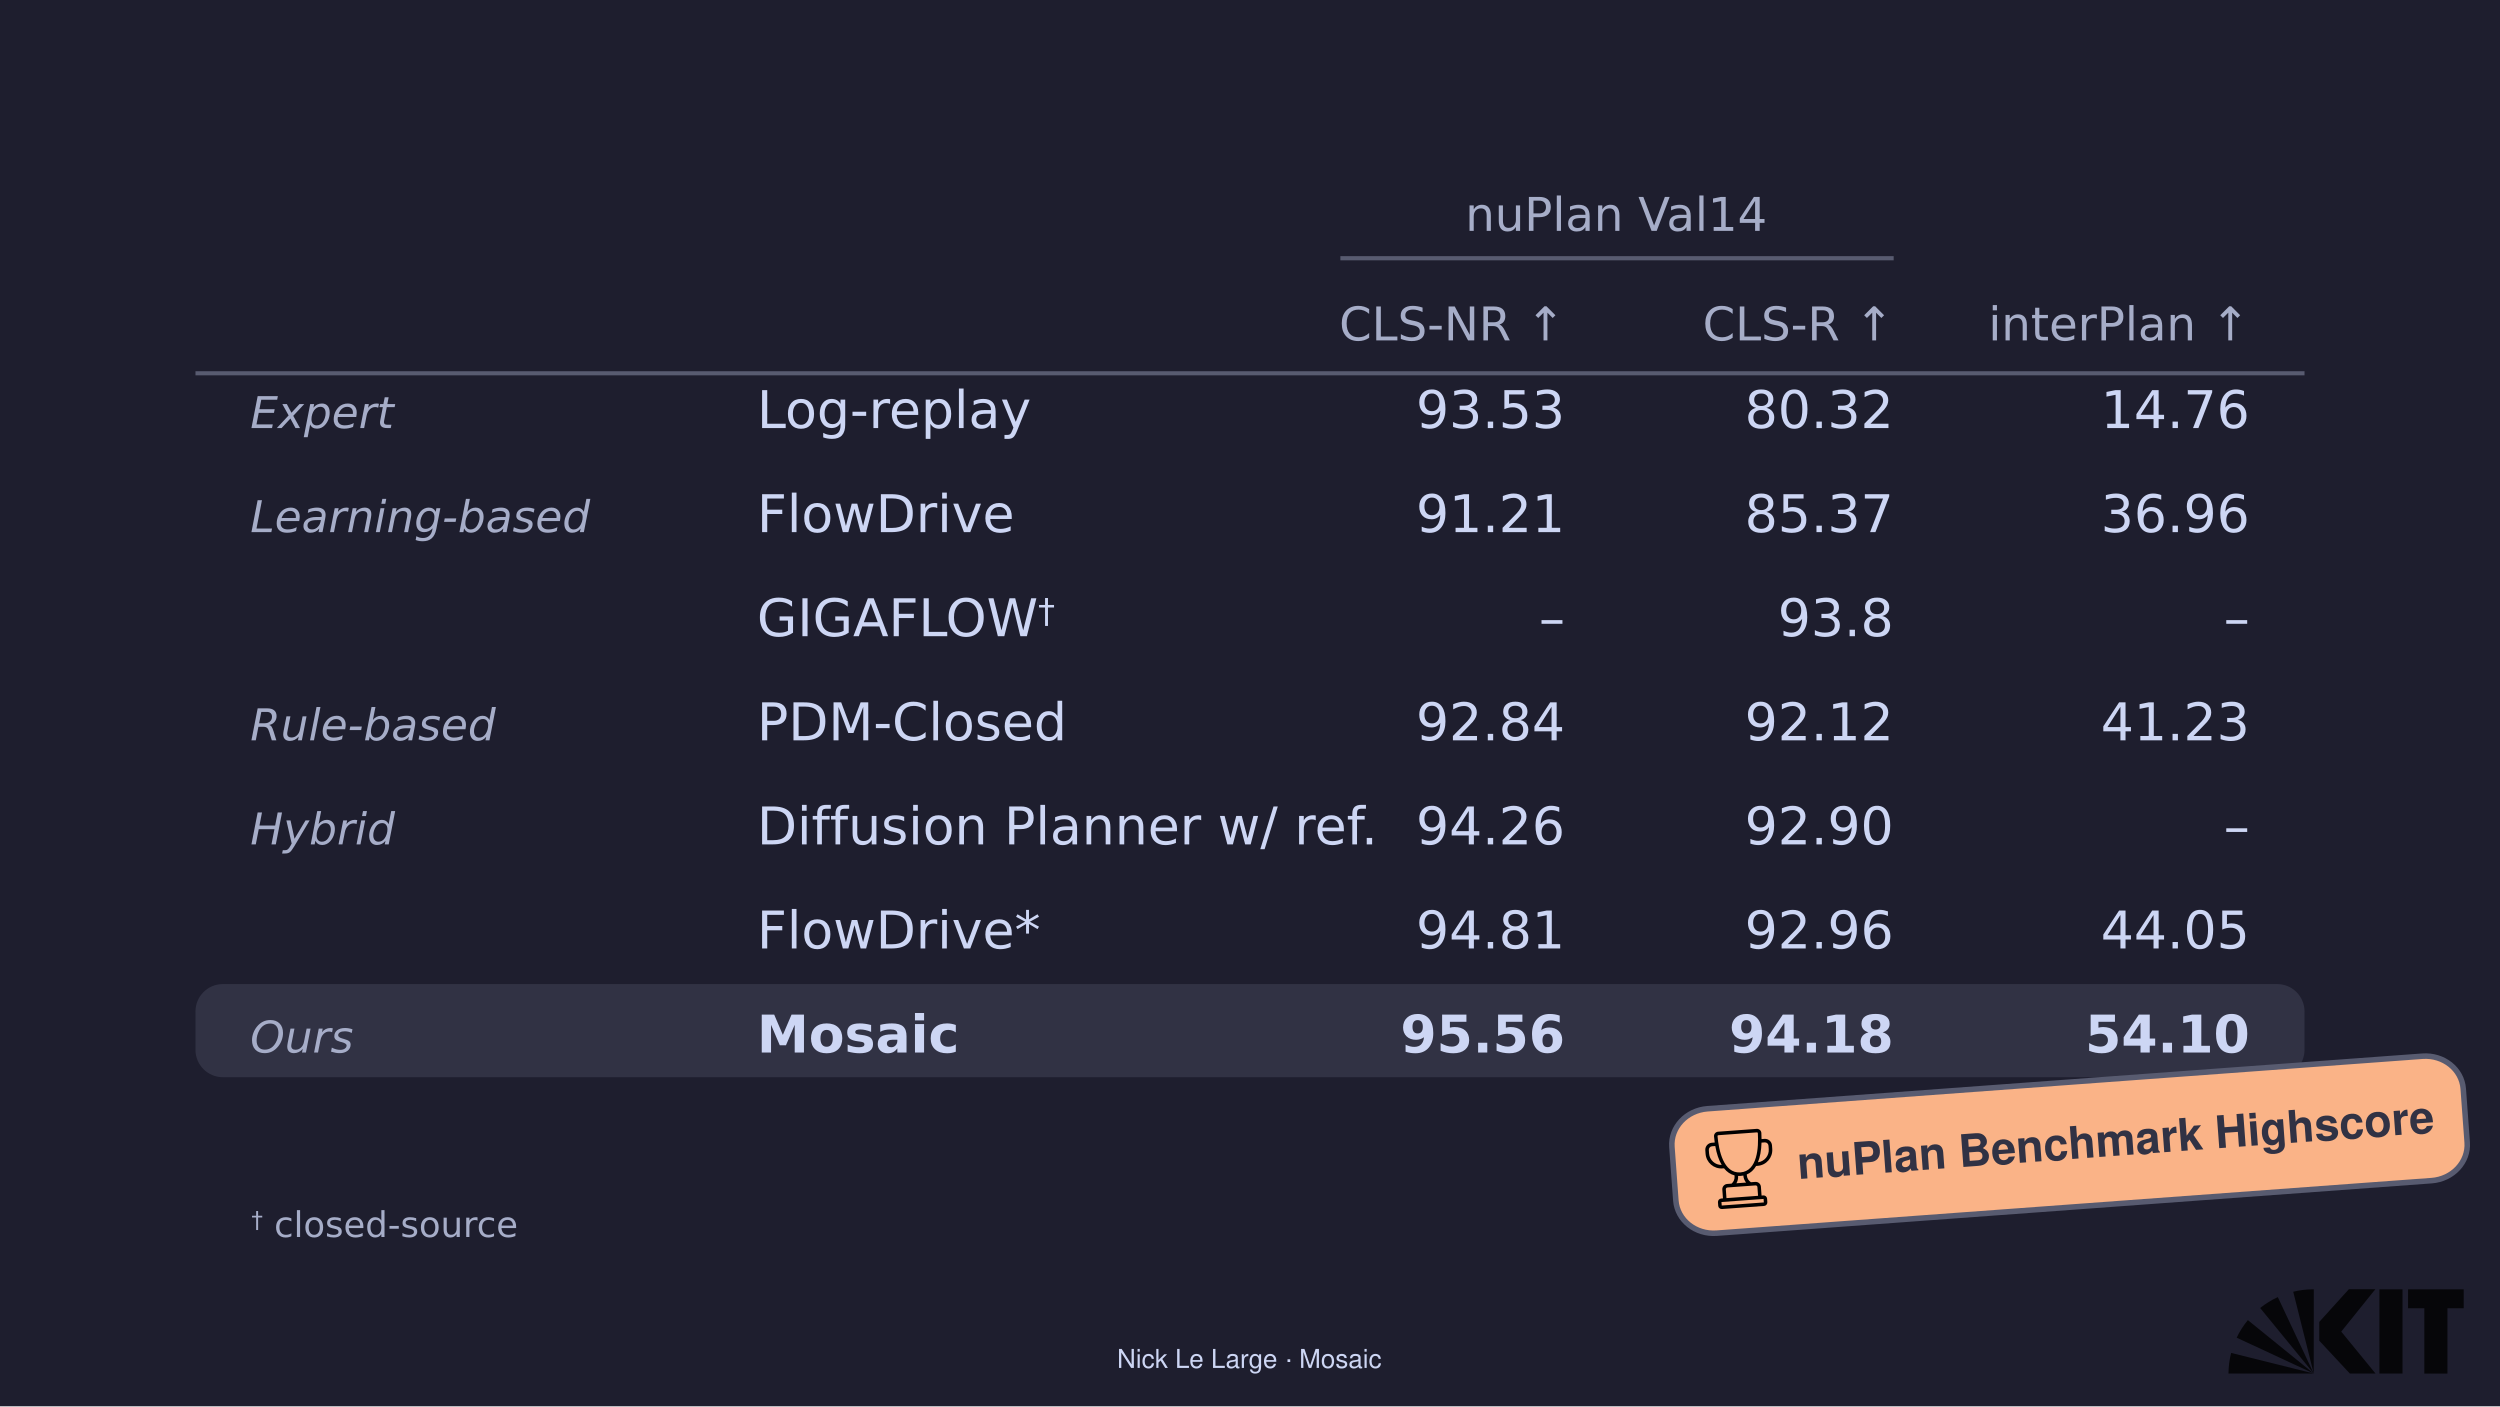
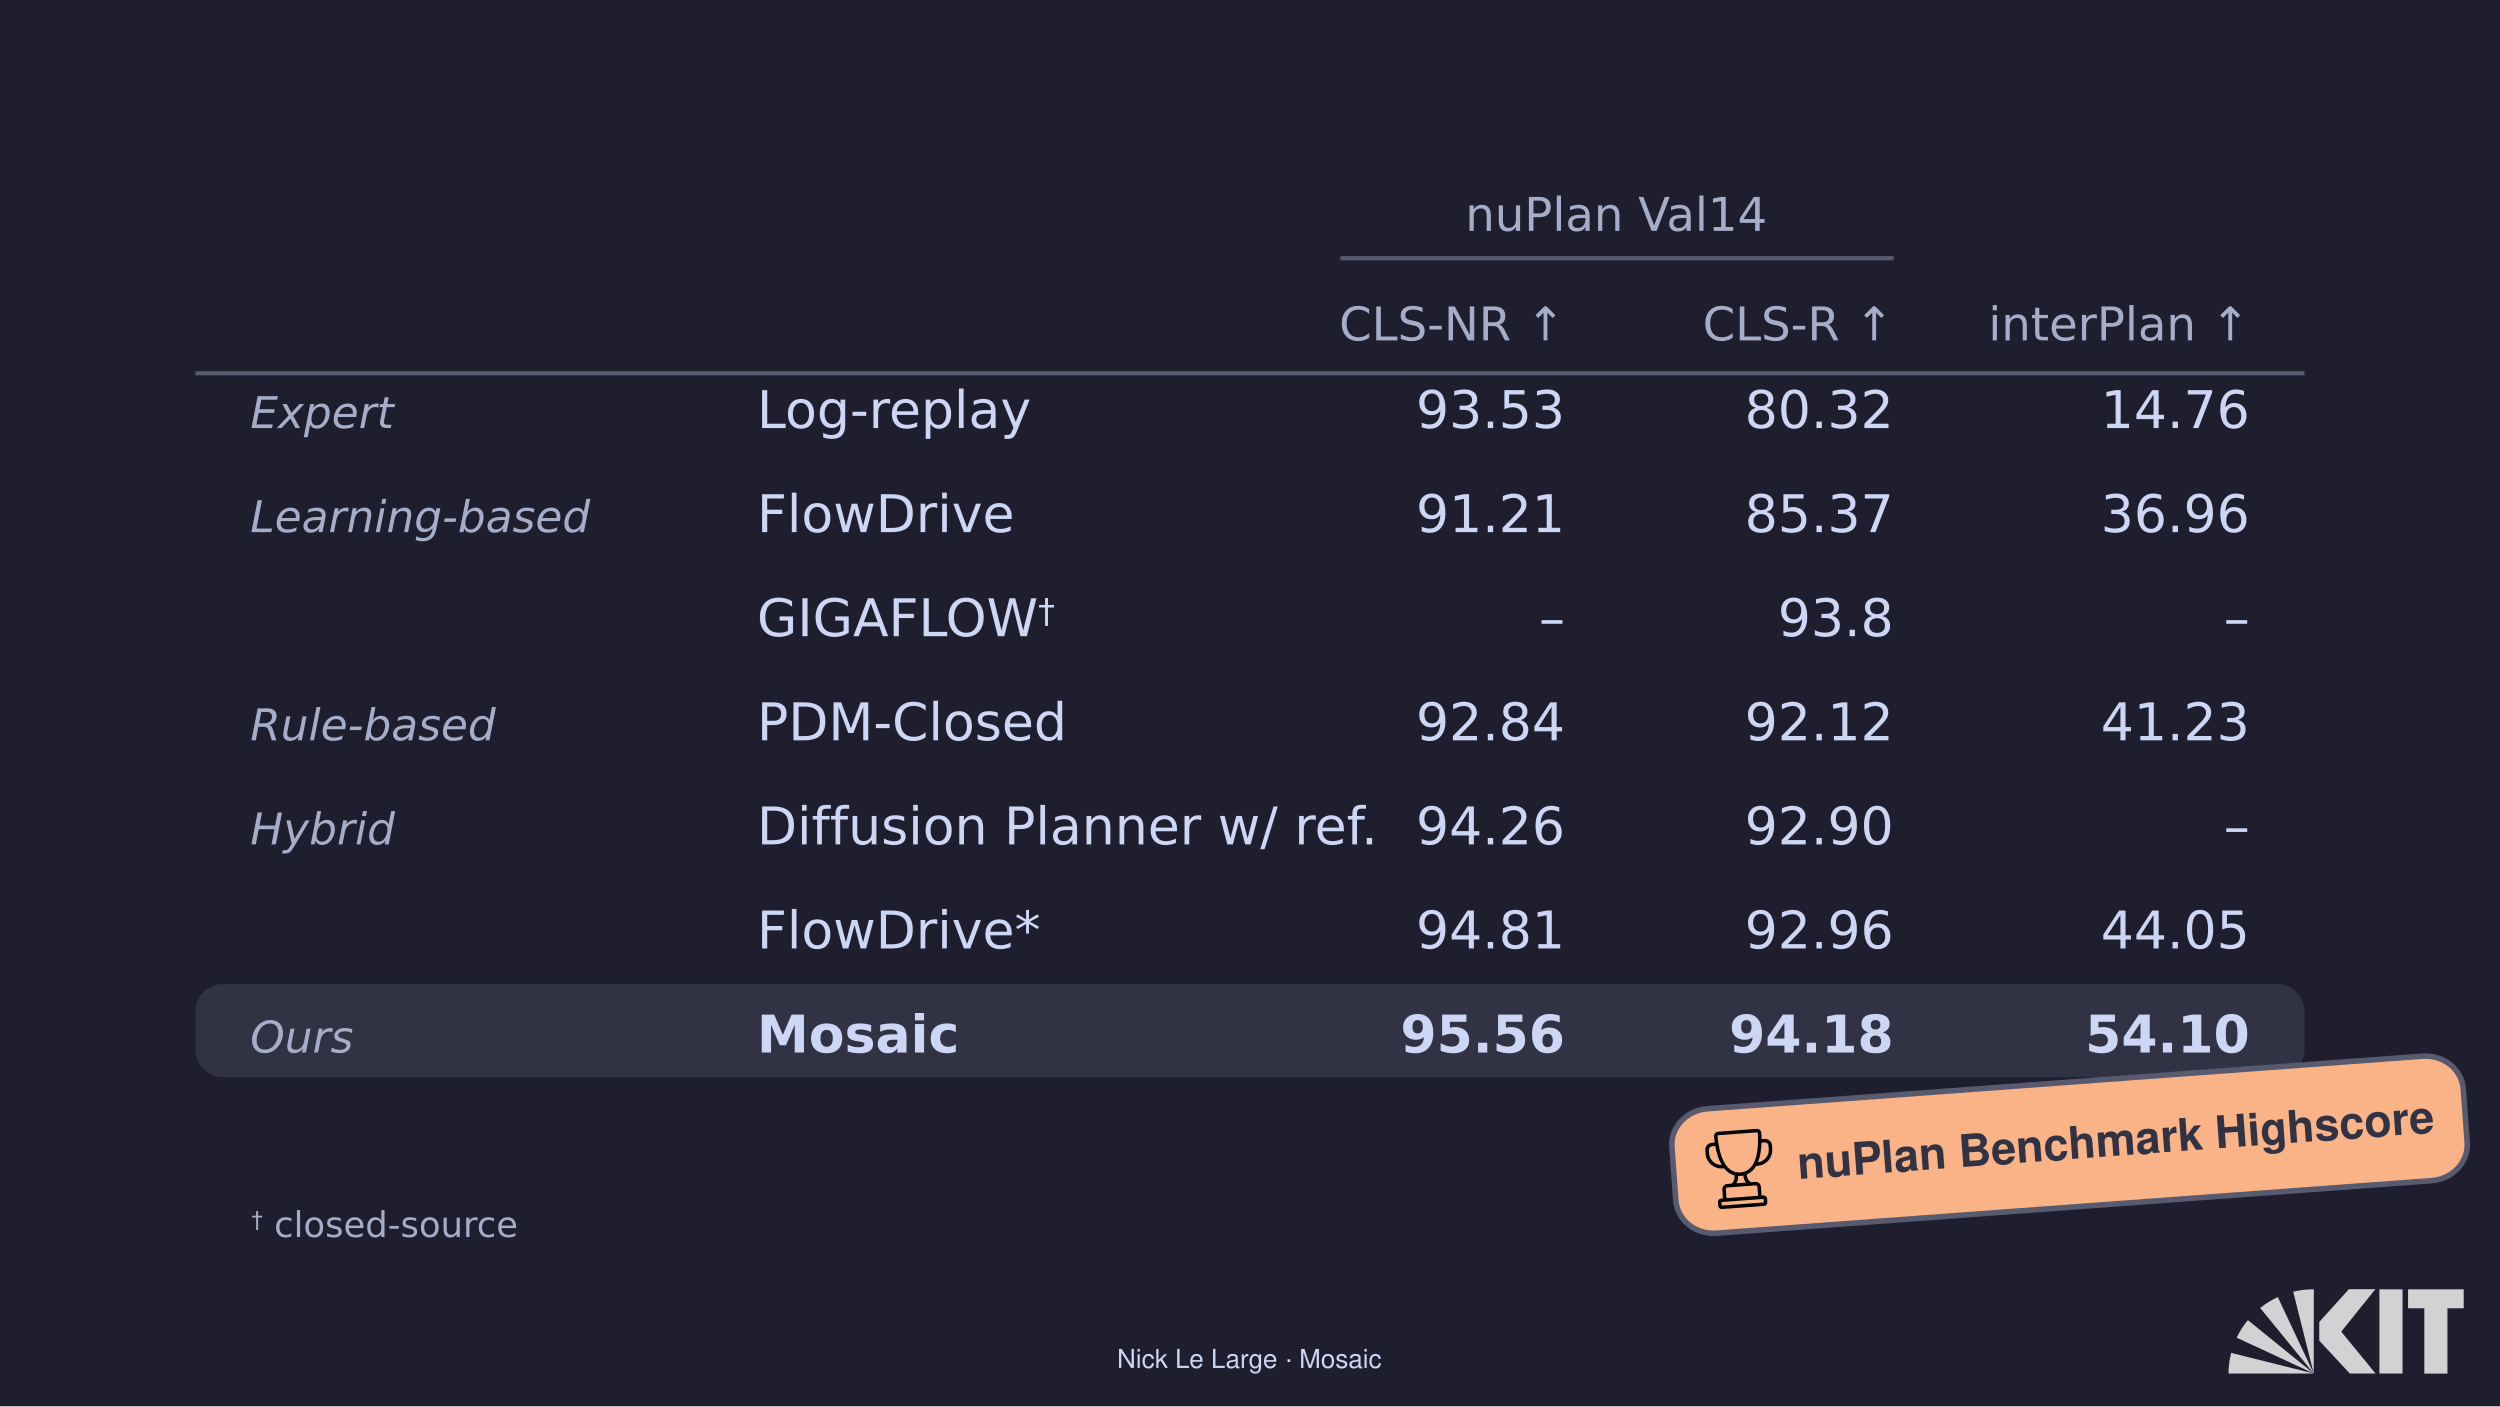
<svg xmlns="http://www.w3.org/2000/svg" xmlns:ns1="urn:inkflow" ns1:parent="base" viewBox="0 0 1920 1080" width="1920" height="1080" font-family="DejaVu Sans" version="2.0" id="svg37" standalone="no">
-   <g ns1:layout-src="base" ns1:layout-hash="9f3ce155">
+   <g ns1:layout-src="base" ns1:layout-hash="16e203b8">
    <defs />
    <g id="g5">
      <rect width="1920" height="1080" id="rect1" class="inkflow-fill-bg" />
-       <g class="kit-logo-mark" opacity="0.8" transform="translate(1709.592,985.4718) scale(0.1854084)" id="kit-logo">
+       <g class="kit-logo-mark" fill="#ffffff" opacity="0.8" transform="translate(1709.592,985.4718) scale(0.1854084)" id="kit-logo">
        <path d="m984.51,25.416-230.514,0,0,78.511,67.398,0,0,270.666,95.719,0,0-270.666,67.397,0,0-78.511zm-253.458,348.819h-95.719v-348.819h95.719v348.819zm-111.852,0-106.474,0-126.55-135.871,0-77.794,122.606-135.513,109.701,0-141.248,175.665,141.965,173.513z" fill-rule="evenodd" id="path1" />
        <path d="M90.416,153.041c-18.284,22.227-34.057,46.605-46.247,72.775l319.064,148.418-272.817-221.193z" fill-rule="evenodd" id="path2" />
        <path d="M363.233,374.235,214.456,57.681c-26.529,12.189-50.907,27.246-73.134,45.171l221.91,271.383z" fill-rule="evenodd" id="path3" />
        <path d="m363.233,374.235,0.358-348.819h-2.868c-28.322,0-55.926,3.585-82.455,10.038l84.964,338.781z" fill-rule="evenodd" id="path4" />
        <path d="M21.226,288.912c-7.17,27.246-10.755,55.926-11.113,85.322h353.121l-342.007-85.322z" fill-rule="evenodd" id="path5" />
      </g>
      <text xml:space="preserve" x="857.89" y="1050.565" id="text1" style="font-style: normal; font-variant: normal; font-weight: normal; font-stretch: normal; font-size: 20px; line-height: 1.25; font-family: 'Nimbus Sans', Helvetica, Arial-Unicode, Arial, Sans-serif; -inkscape-font-specification: 'Nimbus Sans, Helvetica, Arial-Unicode, Arial, Sans-serif'; direction: ltr" class="inkflow-fill-text inkflow-fill-code-text">
        <tspan id="tspan1" x="857.89" y="1050.565">Nick Le Large · Mosaic</tspan>
      </text>
    </g>
  </g>
  <defs id="defs1">
    <style id="inkflow-preview">.inkflow-fill-bg { fill: #1e1e2e; }
.inkflow-stroke-bg { stroke: #1e1e2e; }
.inkflow-fill-surface { fill: #313244; }
.inkflow-stroke-surface { stroke: #313244; }
.inkflow-fill-border { fill: #585b70; }
.inkflow-stroke-border { stroke: #585b70; }
.inkflow-fill-text { fill: #cdd6f4; }
.inkflow-stroke-text { stroke: #cdd6f4; }
.inkflow-fill-text-muted { fill: #a6adc8; }
.inkflow-stroke-text-muted { stroke: #a6adc8; }
.inkflow-fill-accent { fill: #cba6f7; }
.inkflow-stroke-accent { stroke: #cba6f7; }
.inkflow-fill-accent-fg { fill: #11111b; }
.inkflow-stroke-accent-fg { stroke: #11111b; }
.inkflow-fill-code-bg { fill: #181825; }
.inkflow-stroke-code-bg { stroke: #181825; }
.inkflow-fill-code-text { fill: #cdd6f4; }
.inkflow-stroke-code-text { stroke: #cdd6f4; }
.inkflow-fill-red { fill: #f38ba8; }
.inkflow-stroke-red { stroke: #f38ba8; }
.inkflow-fill-orange { fill: #fab387; }
.inkflow-stroke-orange { stroke: #fab387; }
.inkflow-fill-yellow { fill: #f9e2af; }
.inkflow-stroke-yellow { stroke: #f9e2af; }
.inkflow-fill-green { fill: #a6e3a1; }
.inkflow-stroke-green { stroke: #a6e3a1; }
.inkflow-fill-teal { fill: #94e2d5; }
.inkflow-stroke-teal { stroke: #94e2d5; }
.inkflow-fill-blue { fill: #89b4fa; }
.inkflow-stroke-blue { stroke: #89b4fa; }
.inkflow-fill-purple { fill: #cba6f7; }
.inkflow-stroke-purple { stroke: #cba6f7; }
.inkflow-fill-pink { fill: #f5c2e7; }
.inkflow-stroke-pink { stroke: #f5c2e7; }
.inkflow-fill-grey { fill: #6c7086; }
.inkflow-stroke-grey { stroke: #6c7086; }</style>
  </defs>
  <g id="g1" transform="matrix(0.9411534,0,0,0.9411534,37.6697,34.17935)">
    <g id="head" transform="matrix(1.117543,0,0,1.117543,-115.1917,-102.7421)">
      <text x="1247.407" y="228" font-size="34px" text-anchor="middle" id="text1" class="inkflow-fill-text-muted">nuPlan Val14</text>
      <line x1="1045.992" y1="248" x2="1450" y2="248" stroke-width="3.053" id="line1" class="inkflow-stroke-border" />
      <text x="1210" y="308" font-size="34px" text-anchor="end" id="text2" class="inkflow-fill-text-muted">CLS-NR ↑</text>
      <text x="1450" y="308" font-size="34px" text-anchor="end" id="text3" class="inkflow-fill-text-muted">CLS-R ↑</text>
      <text x="1710" y="308" font-size="34px" text-anchor="end" id="text4" class="inkflow-fill-text-muted">interPlan ↑</text>
      <line x1="210" y1="332" x2="1750" y2="332" stroke-width="3" id="line4" class="inkflow-stroke-border" />
    </g>
    <g id="row-log-replay" transform="matrix(1.117543,0,0,1.117543,-115.1917,-102.7421)">
      <text x="250" y="372" font-size="32px" font-style="italic" id="text5" class="inkflow-fill-text-muted">Expert</text>
      <text x="620" y="372" font-size="38px" font-weight="400" id="text6" class="inkflow-fill-text inkflow-fill-code-text">Log-replay</text>
      <text x="1210" y="372" font-size="38px" font-weight="400" text-anchor="end" id="text7" class="inkflow-fill-text inkflow-fill-code-text">93.53</text>
      <text x="1450" y="372" font-size="38px" font-weight="400" text-anchor="end" id="text8" class="inkflow-fill-text inkflow-fill-code-text">80.32</text>
      <text x="1710" y="372" font-size="38px" font-weight="400" text-anchor="end" id="text9" class="inkflow-fill-text inkflow-fill-code-text">14.76</text>
    </g>
    <g id="row-flowdrive" transform="matrix(1.117543,0,0,1.117543,-115.1917,-102.7421)">
      <text x="250" y="448" font-size="32px" font-style="italic" id="text10" class="inkflow-fill-text-muted">Learning-based</text>
      <text x="620" y="448" font-size="38px" font-weight="400" id="text11" class="inkflow-fill-text inkflow-fill-code-text">FlowDrive</text>
      <text x="1210" y="448" font-size="38px" font-weight="400" text-anchor="end" id="text12" class="inkflow-fill-text inkflow-fill-code-text">91.21</text>
      <text x="1450" y="448" font-size="38px" font-weight="400" text-anchor="end" id="text13" class="inkflow-fill-text inkflow-fill-code-text">85.37</text>
      <text x="1710" y="448" font-size="38px" font-weight="400" text-anchor="end" id="text14" class="inkflow-fill-text inkflow-fill-code-text">36.96</text>
    </g>
    <g id="row-gigaflow†" transform="matrix(1.117543,0,0,1.117543,-115.1917,-102.7421)">
      <text x="620" y="524" font-size="38px" font-weight="400" id="text15" class="inkflow-fill-text inkflow-fill-code-text">GIGAFLOW<tspan style="font-size:65%;baseline-shift:super" id="tspan6">†</tspan>
      </text>
      <text x="1210" y="524" font-size="38px" font-weight="400" text-anchor="end" id="text16" class="inkflow-fill-text inkflow-fill-code-text">–</text>
      <text x="1450" y="524" font-size="38px" font-weight="400" text-anchor="end" id="text17" class="inkflow-fill-text inkflow-fill-code-text">93.8</text>
      <text x="1710" y="524" font-size="38px" font-weight="400" text-anchor="end" id="text18" class="inkflow-fill-text inkflow-fill-code-text">–</text>
    </g>
    <g id="row-pdm-closed" transform="matrix(1.117543,0,0,1.117543,-115.1917,-102.7421)">
      <text x="250" y="600" font-size="32px" font-style="italic" id="text19" class="inkflow-fill-text-muted">Rule-based</text>
      <text x="620" y="600" font-size="38px" font-weight="400" id="text20" class="inkflow-fill-text inkflow-fill-code-text">PDM-Closed</text>
      <text x="1210" y="600" font-size="38px" font-weight="400" text-anchor="end" id="text21" class="inkflow-fill-text inkflow-fill-code-text">92.84</text>
      <text x="1450" y="600" font-size="38px" font-weight="400" text-anchor="end" id="text22" class="inkflow-fill-text inkflow-fill-code-text">92.12</text>
      <text x="1710" y="600" font-size="38px" font-weight="400" text-anchor="end" id="text23" class="inkflow-fill-text inkflow-fill-code-text">41.23</text>
    </g>
    <g id="row-diffusion" transform="matrix(1.117543,0,0,1.117543,-115.1917,-102.7421)">
      <text x="250" y="676" font-size="32px" font-style="italic" id="text24" class="inkflow-fill-text-muted">Hybrid</text>
      <text x="620" y="676" font-size="38px" font-weight="400" id="text25" class="inkflow-fill-text inkflow-fill-code-text">Diffusion Planner w/ ref.</text>
      <text x="1210" y="676" font-size="38px" font-weight="400" text-anchor="end" id="text26" class="inkflow-fill-text inkflow-fill-code-text">94.26</text>
      <text x="1450" y="676" font-size="38px" font-weight="400" text-anchor="end" id="text27" class="inkflow-fill-text inkflow-fill-code-text">92.90</text>
      <text x="1710" y="676" font-size="38px" font-weight="400" text-anchor="end" id="text28" class="inkflow-fill-text inkflow-fill-code-text">–</text>
    </g>
    <g id="g32" transform="matrix(1.117543,0,0,1.117543,-115.1917,-102.7421)">
      <text x="620" y="752" font-size="38px" font-weight="400" id="text29" class="inkflow-fill-text inkflow-fill-code-text">FlowDrive*</text>
      <text x="1210" y="752" font-size="38px" font-weight="400" text-anchor="end" id="text30" class="inkflow-fill-text inkflow-fill-code-text">94.81</text>
      <text x="1450" y="752" font-size="38px" font-weight="400" text-anchor="end" id="text31" class="inkflow-fill-text inkflow-fill-code-text">92.96</text>
      <text x="1710" y="752" font-size="38px" font-weight="400" text-anchor="end" id="text32" class="inkflow-fill-text inkflow-fill-code-text">44.05</text>
    </g>
    <g id="row-mosaic" transform="matrix(1.117543,0,0,1.117543,-115.1917,-102.7421)">
      <rect x="210" y="778" width="1540" height="68" rx="20" id="rect32" class="inkflow-fill-surface" />
      <text x="250" y="828" font-size="32px" font-style="italic" id="text33" class="inkflow-fill-text-muted">Ours</text>
      <text x="620" y="828" font-size="38px" font-weight="700" id="text34" class="inkflow-fill-text inkflow-fill-code-text">Mosaic</text>
      <text x="1210" y="828" font-size="38px" font-weight="700" text-anchor="end" id="text35" class="inkflow-fill-text inkflow-fill-code-text">95.56</text>
      <text x="1450" y="828" font-size="38px" font-weight="700" text-anchor="end" id="text36" class="inkflow-fill-text inkflow-fill-code-text">94.18</text>
      <text x="1710" y="828" font-size="38px" font-weight="700" text-anchor="end" id="text37" class="inkflow-fill-text inkflow-fill-code-text">54.10</text>
    </g>
  </g>
  <g id="g37" transform="matrix(0.7187636,-0.05281399,0.05281399,0.7187636,-848.3267,-1431.435)" style="stroke-linecap:butt;stroke-linejoin:round">
    <rect style="stroke-width: 5.894; stroke-linecap: butt; stroke-linejoin: round" id="rect23" width="845.521" height="132.946" x="2715.663" y="3378.759" rx="40.854" ry="37.795" class="inkflow-fill-orange inkflow-stroke-border" />
    <g id="g36" transform="translate(-99.38783,224.613)" style="stroke-linecap:butt;stroke-linejoin:round">
      <path d="m -611.841,20 h -3.117 c 0.141,-2.098 0.25,-4.25 0.281,-6.512 0.02,-1.254 -0.457,-2.441 -1.34,-3.34 -0.891,-0.902 -2.078,-1.402 -3.348,-1.402 l -41.203,0.004 c -1.27,0 -2.457,0.496 -3.348,1.402 -0.883,0.898 -1.359,2.082 -1.34,3.336 0.035,2.262 0.141,4.414 0.281,6.512 h -3.117 c -4.137,0 -7.5,3.363 -7.5,7.5 v 3.75 c 0,9.305 7.57,16.875 16.875,16.875 h 1.586 c 2.836,4.137 6.387,6.93 10.602,8.32 v 1.055 c 0,2.981 -1.414,5.738 -3.789,7.5 h -4.648 c -3.102,0 -5.625,2.523 -5.625,5.625 v 9.375 h -1.875 c -2.066,0 -3.75,1.684 -3.75,3.75 v 3.75 c 0,2.066 1.684,3.75 3.75,3.75 h 45 c 2.066,0 3.75,-1.684 3.75,-3.75 v -3.75 c 0,-2.066 -1.684,-3.75 -3.75,-3.75 h -1.875 v -9.375 c 0,-3.102 -2.523,-5.625 -5.625,-5.625 h -4.648 c -2.375,-1.762 -3.789,-4.519 -3.789,-7.5 v -1.055 c 4.215,-1.391 7.766,-4.184 10.602,-8.32 h 1.586 c 9.305,0 16.875,-7.57 16.875,-16.875 v -3.75 c 0,-4.137 -3.363,-7.5 -7.5,-7.5 z m -60,11.25 V 27.5 c 0,-2.066 1.684,-3.75 3.75,-3.75 h 3.418 c 0.863,8.375 2.68,15.254 5.344,20.594 -6.949,-0.324 -12.512,-6.062 -12.512,-13.094 z m 54.375,56.25 h -45 v -3.75 h 45 z m -5.625,-16.875 V 80 h -33.75 v -9.375 c 0,-1.035 0.84,-1.875 1.875,-1.875 h 30 c 1.035,0 1.875,0.84 1.875,1.875 z m -11.703,-5.625 h -10.34 c 1.512,-2.164 2.359,-4.769 2.359,-7.5 v -0.176 c 0.914,0.113 1.848,0.176 2.812,0.176 0.965,0 1.898,-0.062 2.812,-0.176 V 57.5 c 0,2.731 0.844,5.336 2.359,7.5 z m -5.172,-11.25 c -18.223,0 -21.316,-25.258 -21.539,-40.316 -0.004,-0.328 0.164,-0.547 0.262,-0.648 0.105,-0.105 0.332,-0.281 0.676,-0.281 h 41.207 c 0.344,0 0.57,0.18 0.676,0.281 0.102,0.102 0.27,0.32 0.262,0.652 -0.223,15.059 -3.32,40.316 -21.539,40.316 z m 31.875,-22.5 c 0,7.031 -5.559,12.77 -12.512,13.094 2.664,-5.34 4.481,-12.219 5.344,-20.594 h 3.418 c 2.066,0 3.75,1.684 3.75,3.75 z" id="path1-4" transform="translate(3525.869,3170.621)" style="stroke-linecap:butt;stroke-linejoin:round" />
      <text xml:space="preserve" x="2946.901" y="3236.001" id="text9-6" style="font-weight: bold; font-size: 47.907px; line-height: 1.25; font-family: 'Nimbus Sans', Helvetica, Arial-Unicode, Arial, Sans-serif; -inkscape-font-specification: 'Arbeit Regular, Helvetica, Arial-Unicode, Arial, Sans-serif, Bold'; direction: ltr; stroke-width: 9.581; stroke-linecap: butt; stroke-linejoin: round" class="inkflow-fill-surface">
        <tspan id="tspan9" x="2946.901" y="3236.001" style="font-style: normal; font-variant: normal; font-weight: bold; font-stretch: normal; font-family: 'Nimbus Sans', Helvetica, Arial-Unicode, Arial, Sans-serif; -inkscape-font-specification: 'Nimbus Sans, Helvetica, Arial-Unicode, Arial, Sans-serif Bold'; stroke-width: 9.581" class="inkflow-fill-surface">nuPlan Benchmark Highscore</tspan>
      </text>
    </g>
  </g>
  <text id="footnote" x="193.057" y="950.021" font-size="27.176px" class="inkflow-fill-text-muted" style="stroke-width:0.906">
    <tspan style="font-size:17.665px;baseline-shift:super;stroke-width:0.906" id="tspan5">†</tspan> closed-source</text>
</svg>
